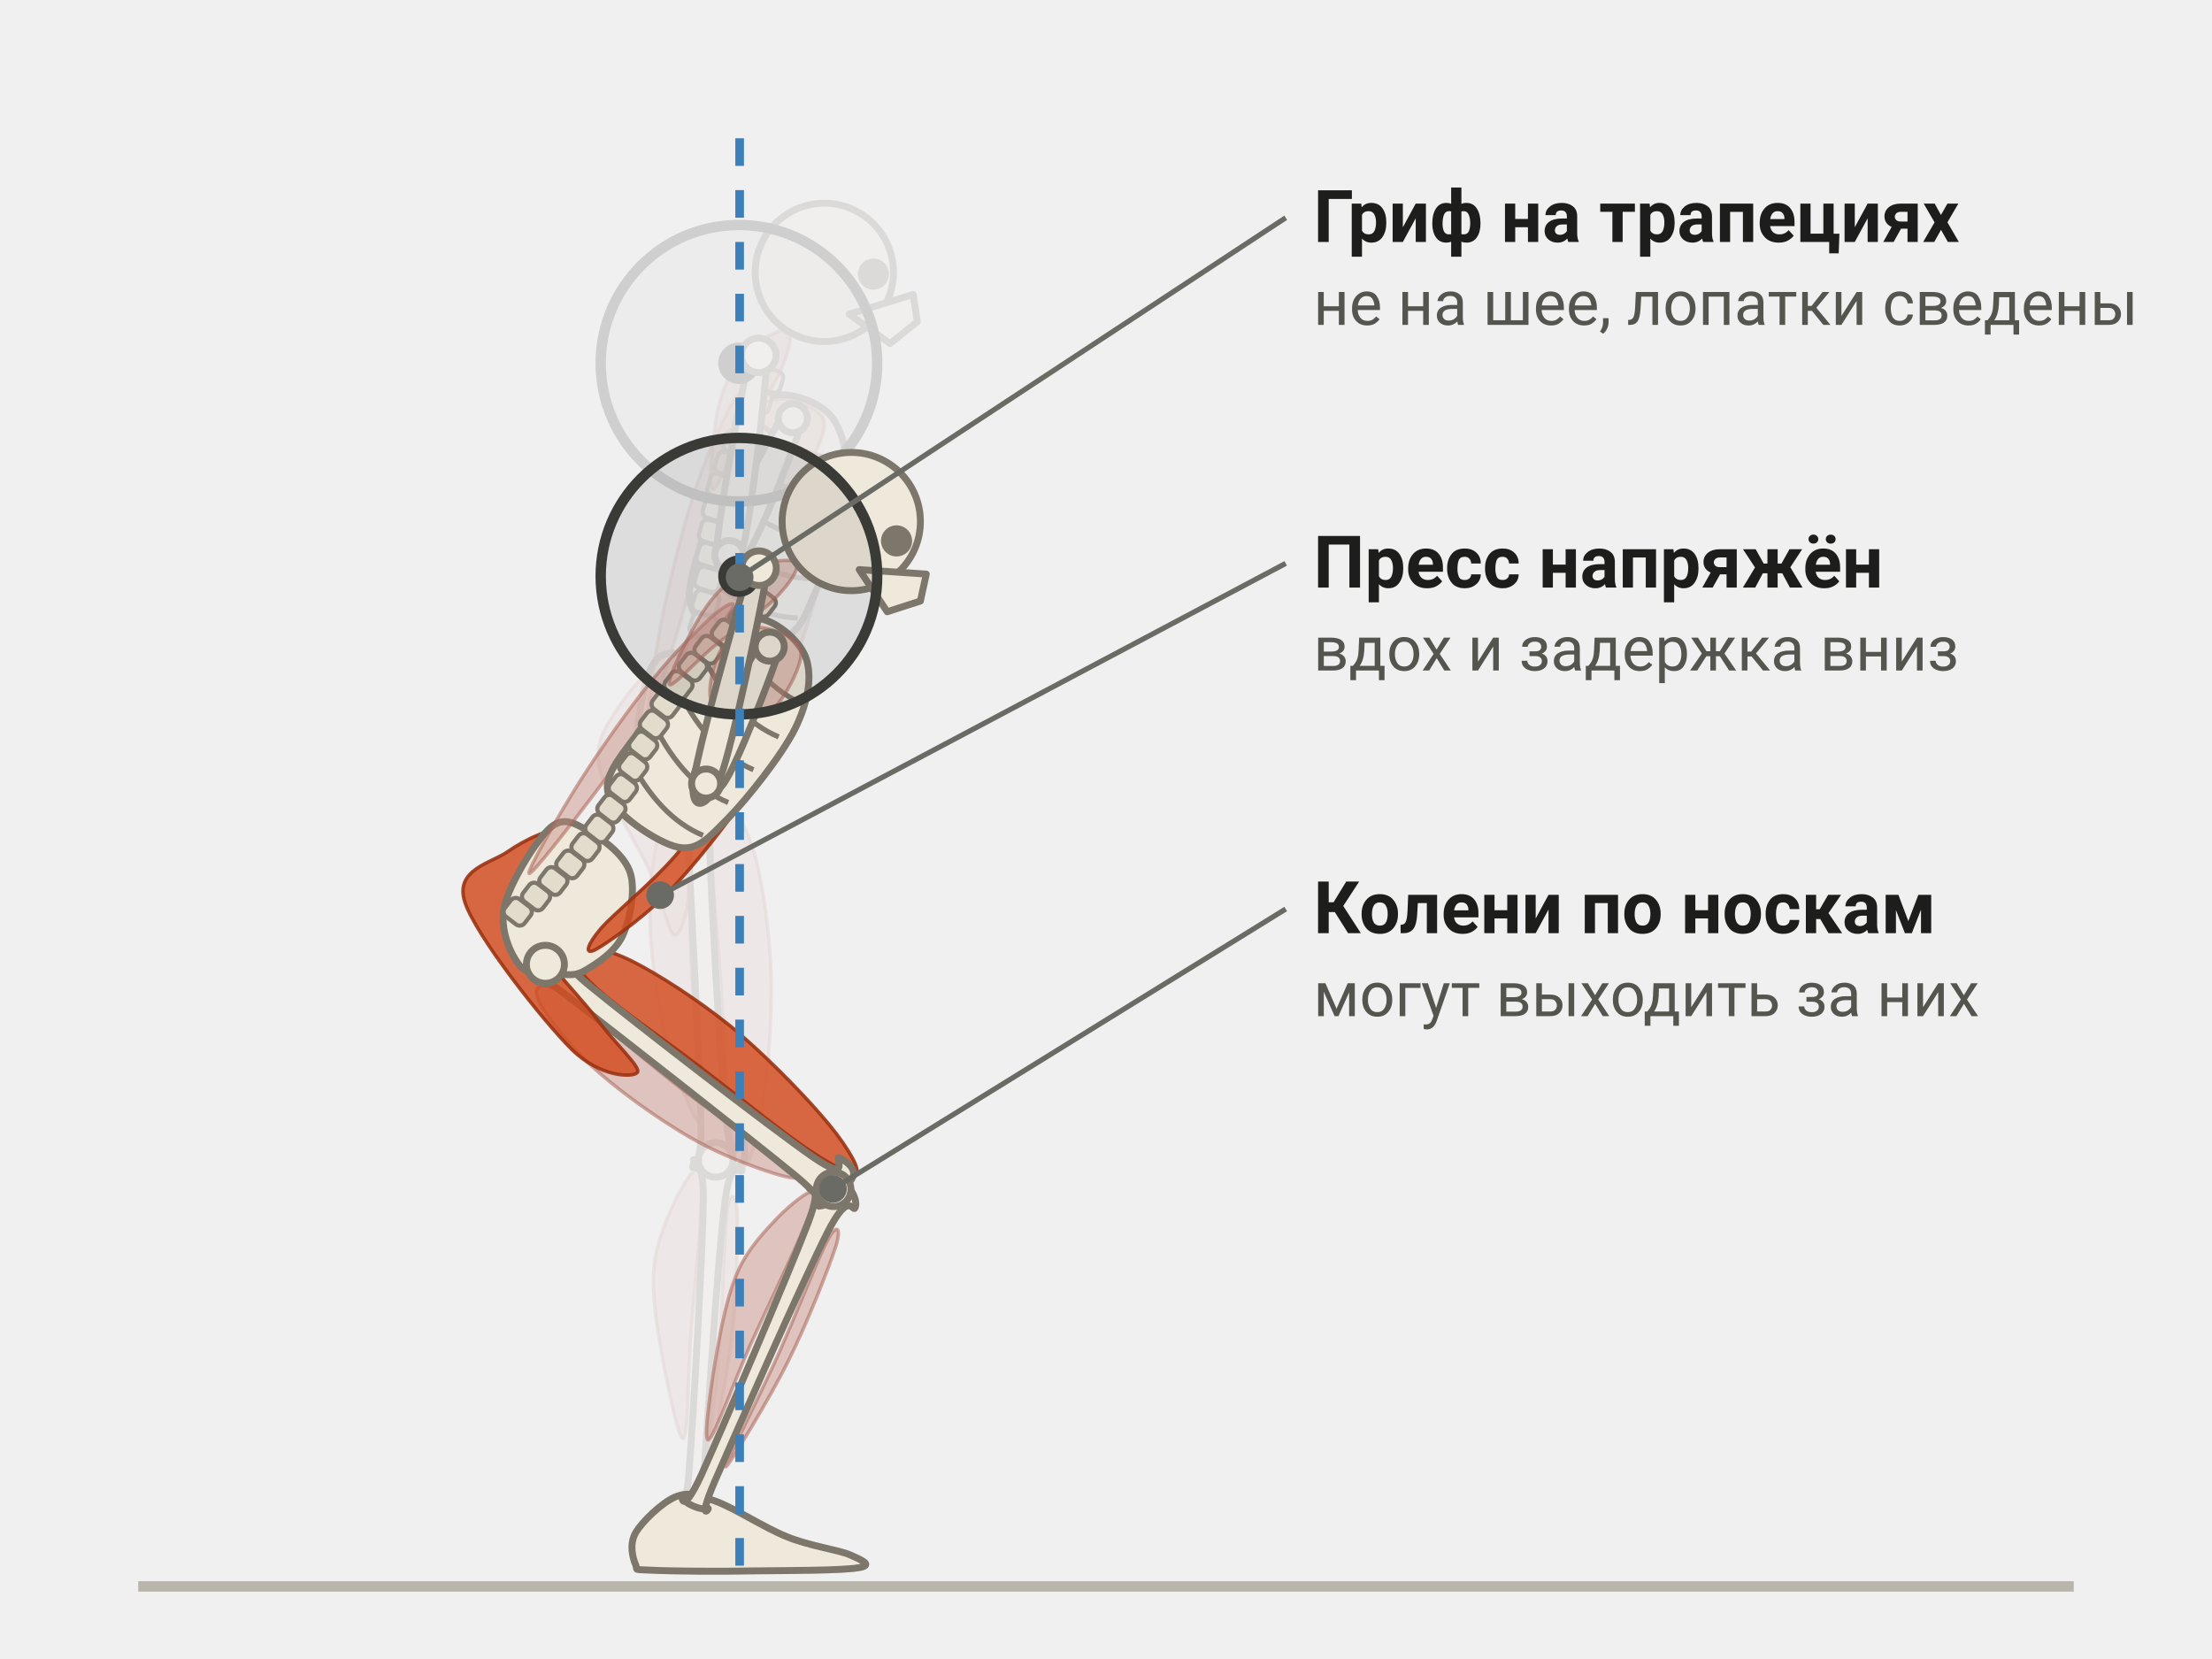
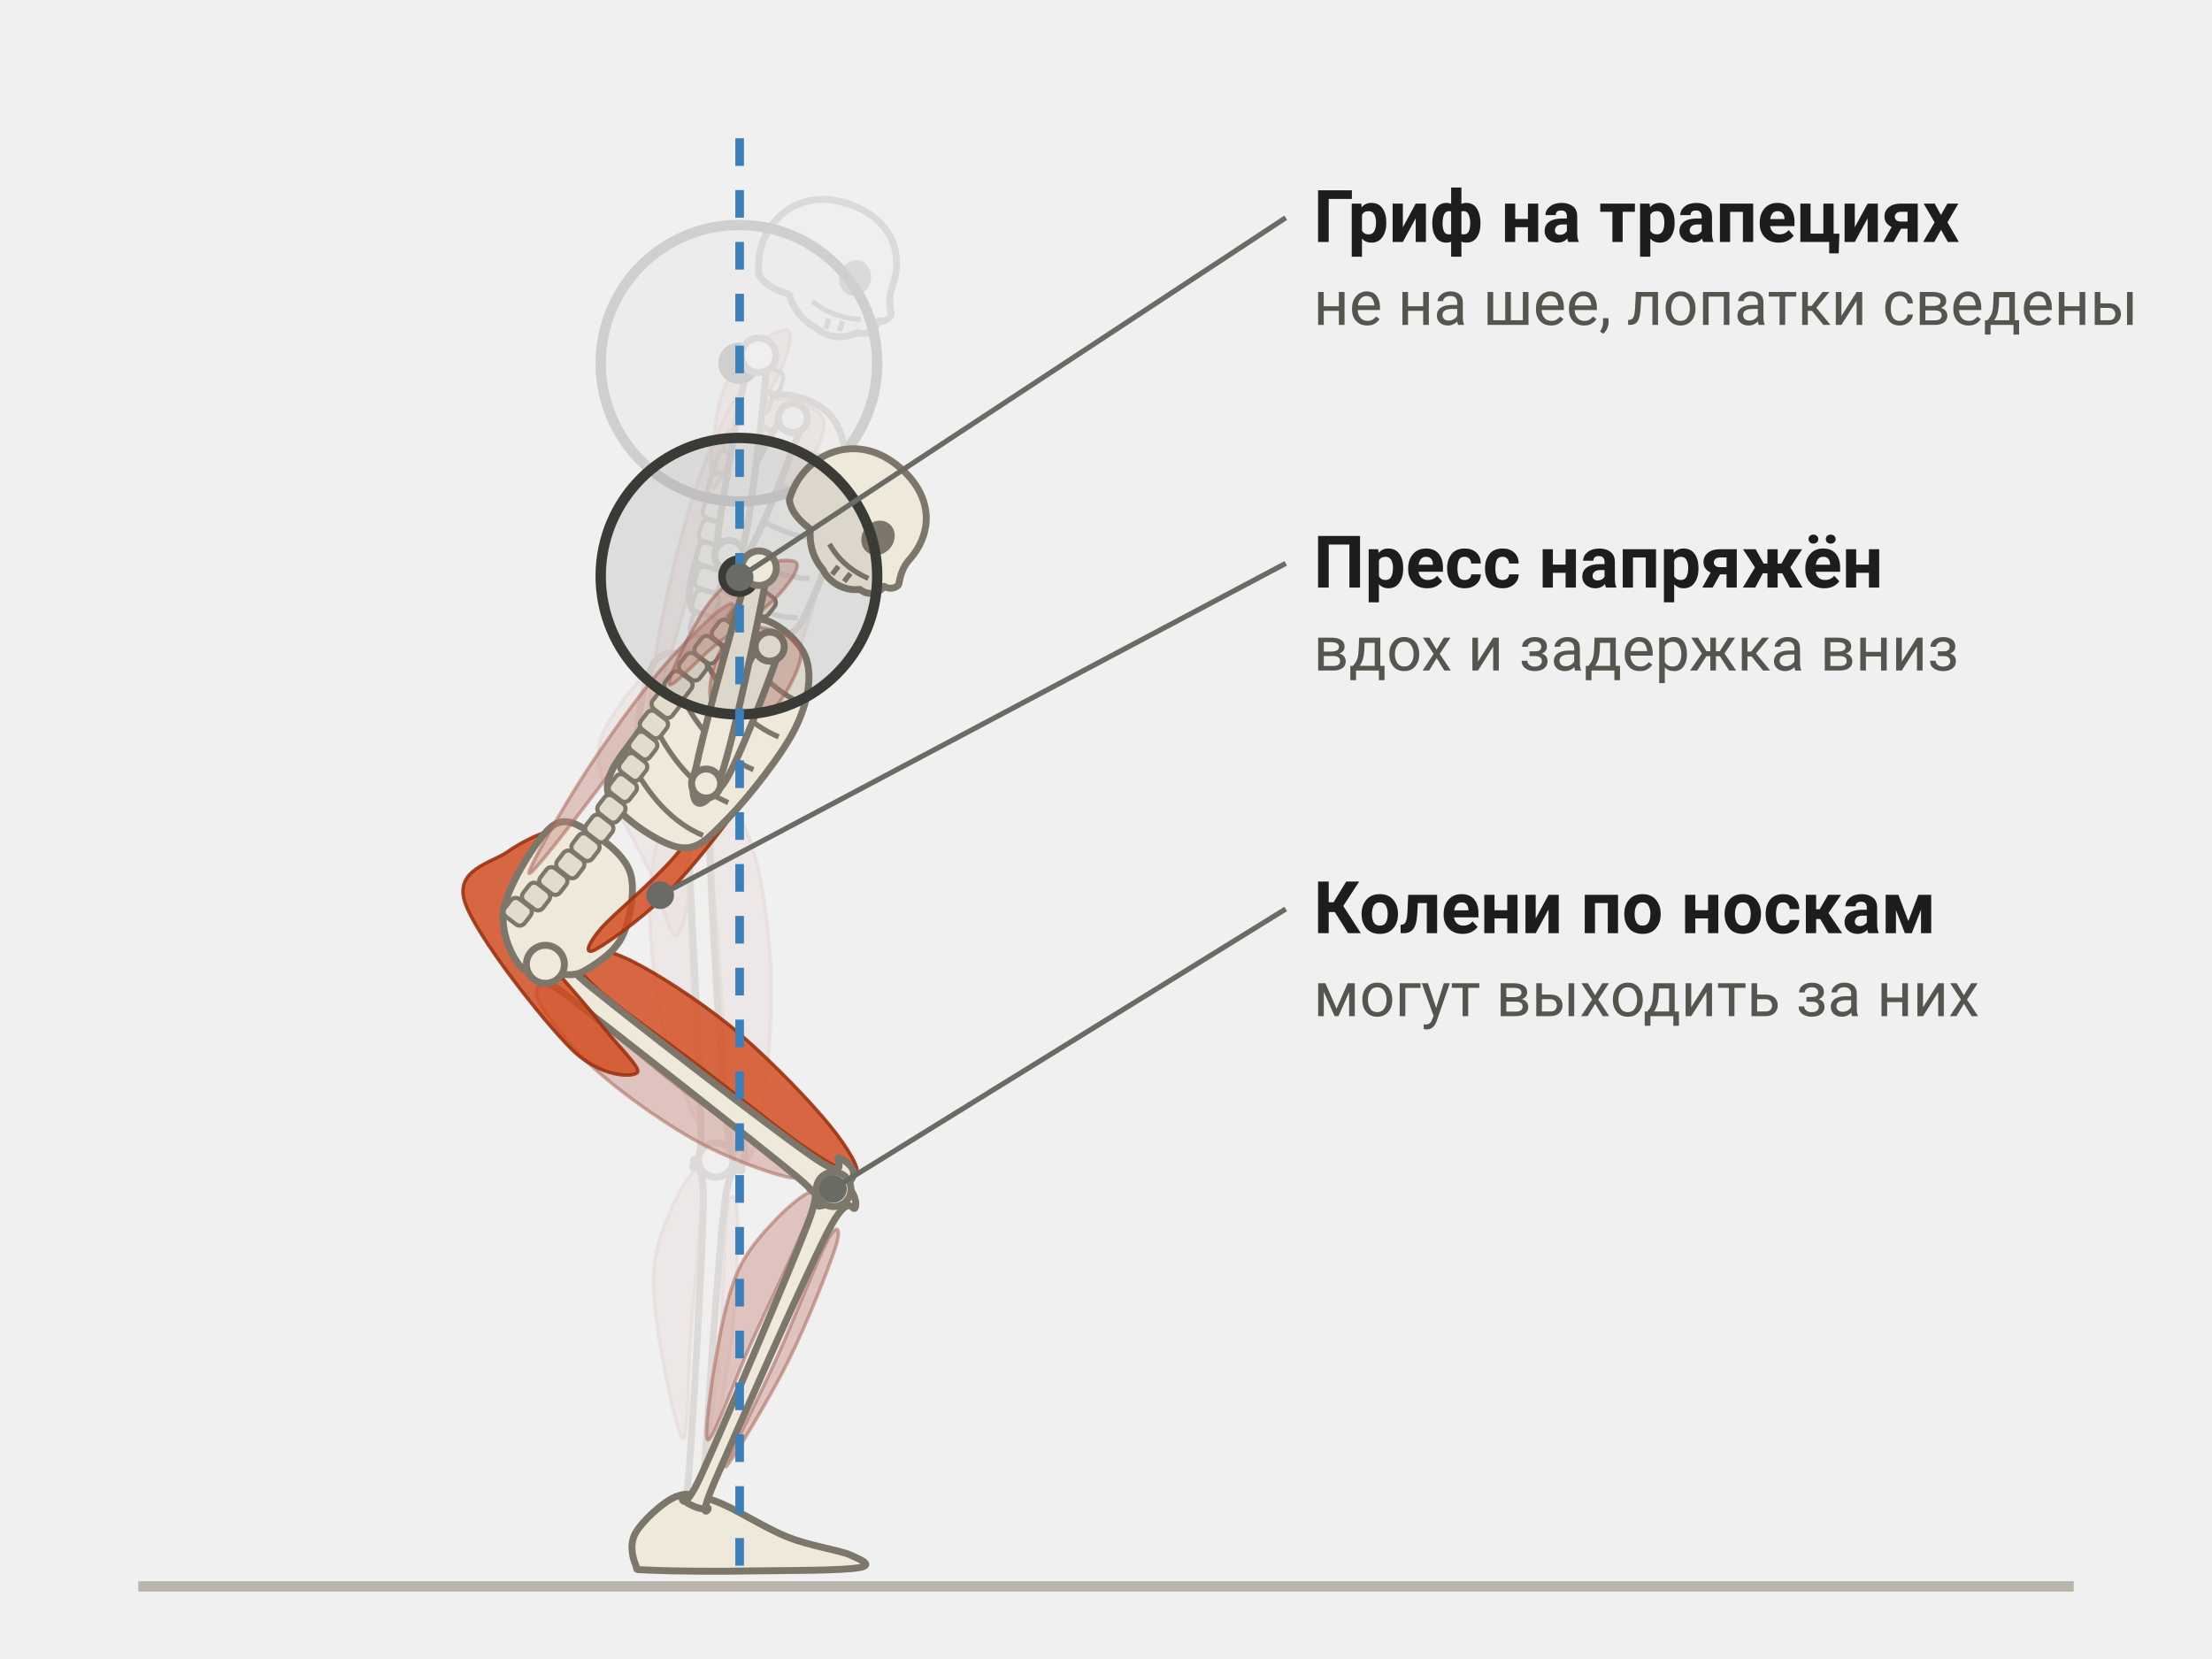
<svg xmlns="http://www.w3.org/2000/svg" viewBox="0 0 640 480" role="img" aria-label="Главные ориентиры приседа со штангой на одной картинке.">
  <style>
.bone{fill:#efe9dc;stroke:#7d776b;stroke-width:2;stroke-linejoin:round}
.joint{fill:#efe9dc;stroke:#7d776b;stroke-width:2}
.vert{fill:#e2dccd;stroke:#7d776b;stroke-width:1.2}
.m{fill:#c7867a;fill-opacity:.42;stroke:#a9665a;stroke-opacity:.55;stroke-width:1}
.on{fill:#d2491d;fill-opacity:.82;stroke:#9c3412;stroke-opacity:.9}
.plate{fill:#3a3a37;fill-opacity:.1;stroke:#3a3a37;stroke-width:3}
.bar{fill:#3a3a37}
.ghost{opacity:.18}
.ground{stroke:#b9b5aa;stroke-width:3}
.guide{stroke:#3d7fb8;stroke-width:2.5;stroke-dasharray:8 7;fill:none}
.arrow{stroke:#d2491d;stroke-width:5;fill:none;stroke-linecap:round;marker-end:url(#ah)}
.ahead{fill:#d2491d}
.lead{stroke:#6b6b66;stroke-width:1.5;fill:none}
.t{font:600 21px system-ui,-apple-system,"Segoe UI",Roboto,sans-serif;fill:#1d1d1b}
.s{font:400 18px system-ui,-apple-system,"Segoe UI",Roboto,sans-serif;fill:#55554f}
.ok{fill:#2e8b57}.bad{fill:#c0392b}
.balloon{fill:#3d7fb8;fill-opacity:.25;stroke:#3d7fb8;stroke-width:2}
@media (prefers-color-scheme:dark){
.bone,.joint{fill:#d9d3c4;stroke:#3b3934}.vert{fill:#c9c2b2;stroke:#3b3934}
.plate{fill:#ecebe6;fill-opacity:.12;stroke:#bdbbb3}.bar{fill:#bdbbb3}
.t{fill:#ecebe6}.s{fill:#a9a8a1}.lead{stroke:#9a9993}.ground{stroke:#55534d}
.arrow{stroke:#f0703f}.ahead{fill:#f0703f}.on{fill:#f0703f}
}
</style>
  <defs>
    <marker id="ah" viewBox="0 0 10 10" refX="6" refY="5" markerWidth="4" markerHeight="4" orient="auto">
      <path class="ahead" d="M0 0L10 5L0 10z" />
    </marker>
  </defs>
  <style>
.small{font-size:15px}
.barfill{fill:#d2491d}.track{stroke:#d9d5ca;stroke-width:3}
.card{fill:#f3f1ea;stroke:#e2ded2}.dot{fill:#d2491d}
.okc{fill:#2e8b57}.badc{fill:#c0392b}.mark{stroke:#fff;stroke-width:3.5;fill:none;stroke-linecap:round}
.num{fill:#d2491d}.numt{font:700 18px system-ui,-apple-system,"Segoe UI",Roboto,sans-serif;fill:#fff}
@media (prefers-color-scheme:dark){.barfill,.dot,.num{fill:#f0703f}.track{stroke:#3a3934}.card{fill:#26262a;stroke:#34343a}}
</style>
  <line class="ground" x1="40" y1="459" x2="600" y2="459" />
  <g class="ghost">
    <path class="bone" d="M183.9 452.7C183.1 450.9 182.0 446.8 183.9 443.5C185.8 440.2 191.6 434.7 195.4 433.1C199.2 431.6 201.5 432.4 206.9 434.3C212.3 436.2 221.1 442.0 227.6 444.6C234.1 447.3 242.6 448.4 246.0 449.9C249.4 451.4 252.9 452.9 248.3 453.6C243.7 454.4 228.4 454.4 218.4 454.5C208.4 454.7 194.2 454.6 188.5 454.3C182.8 454.0 184.7 454.5 183.9 452.7Z" />
    <path class="m" d="M197.7 416.2C196.3 416.9 192.7 398.6 191.2 390.3C189.8 382.1 188.6 373.8 189.2 366.9C189.8 360.0 192.5 353.7 194.6 349.0C196.7 344.2 200.4 338.1 201.8 338.3C203.2 338.6 203.1 342.6 202.8 350.6C202.5 358.5 200.7 374.9 199.9 385.9C199.0 396.8 199.2 415.4 197.7 416.2Z" />
    <path class="m" d="M205.2 421.7C205.8 421.8 210.4 398.4 211.8 386.7C213.1 375.0 213.6 357.4 213.3 351.3C213.1 345.2 211.3 344.2 210.4 350.1C209.6 355.9 209.2 374.5 208.3 386.5C207.5 398.4 204.6 421.7 205.2 421.7Z" />
    <path class="bone" d="M204.3 434.9C205.5 433.6 202.8 441.2 203.7 426.7C204.6 412.2 207.8 362.8 209.7 348.0C211.5 333.3 214.9 340.8 214.7 338.2C214.5 335.7 210.8 332.9 208.4 332.7C206.0 332.5 201.3 334.7 200.5 337.2C199.7 339.7 203.7 332.7 203.5 347.6C203.3 362.4 200.5 411.9 199.3 426.4C198.2 440.9 195.6 432.9 196.5 434.3C197.3 435.7 203.1 436.1 204.3 434.9Z" />
    <path class="m" d="M203.3 325.2C202.0 328.0 194.8 309.8 192.3 299.3C189.7 288.9 188.0 273.1 188.0 262.5C188.0 251.9 190.4 239.8 192.2 235.8C193.9 231.8 197.0 230.8 198.3 238.6C199.6 246.5 199.3 268.6 200.2 283.0C201.0 297.5 204.6 322.5 203.3 325.2Z" />
    <path class="m" d="M215.4 337.3C217.1 336.7 219.6 328.3 220.9 319.0C222.2 309.8 223.5 293.6 223.1 281.8C222.7 270.0 220.8 256.5 218.6 248.2C216.4 239.8 212.0 232.1 209.9 231.7C207.8 231.3 206.3 237.2 206.0 245.6C205.8 254.1 207.6 269.8 208.4 282.6C209.3 295.4 209.8 313.6 211.0 322.7C212.2 331.8 213.8 337.9 215.4 337.3Z" />
    <path class="bone" d="M213.6 337.4C215.9 336.6 215.7 333.1 215.1 331.0C214.5 328.9 211.8 339.3 210.2 324.9C208.5 310.5 205.8 260.0 205.3 244.6C204.8 229.3 207.6 235.7 207.2 232.9C206.8 230.1 204.4 228.1 202.8 227.8C201.2 227.5 198.1 228.8 197.4 231.3C196.8 233.8 198.1 227.2 199.0 242.8C199.9 258.5 202.5 309.8 202.8 325.3C203.2 340.8 199.3 333.9 201.1 336.0C202.9 338.0 211.3 338.3 213.6 337.4Z" />
    <circle class="joint" cx="207.1" cy="335.6" r="5" />
    <path class="m" d="M191.9 193.4C190.2 190.8 182.8 198.8 179.7 203.5C176.6 208.2 172.0 213.5 173.3 221.5C174.7 229.6 184.3 243.7 187.9 251.9C191.6 260.1 193.4 270.7 195.4 270.6C197.3 270.5 200.3 259.9 199.4 251.3C198.5 242.7 191.2 228.7 189.9 219.0C188.7 209.4 193.6 196.0 191.9 193.4Z" />
    <path class="bone" d="M194.6 232.9C191.1 230.8 185.5 225.4 184.5 218.6C183.5 211.9 186.1 197.3 188.8 192.5C191.4 187.6 196.0 189.0 200.4 189.7C204.8 190.4 212.0 192.5 215.1 196.6C218.3 200.7 219.8 209.0 219.5 214.2C219.2 219.3 215.4 224.4 213.2 227.2C210.9 230.1 209.0 230.4 205.9 231.3C202.8 232.3 198.2 235.0 194.6 232.9Z" />
    <circle class="joint" cx="201.5" cy="230.0" r="5.5" />
    <path class="m" d="M213.3 221.0C215.6 218.6 222.5 208.2 226.4 200.0C230.2 191.8 234.0 179.8 236.3 171.7C238.6 163.7 240.5 154.9 240.4 151.7C240.2 148.6 237.8 146.8 235.3 152.7C232.8 158.6 229.1 176.9 225.4 187.2C221.7 197.5 214.9 209.0 212.8 214.7C210.8 220.3 211.1 223.5 213.3 221.0Z" />
    <path class="m" d="M187.7 207.1C186.9 206.9 189.7 188.0 191.9 177.2C194.1 166.4 197.7 152.3 200.9 142.4C204.1 132.5 208.7 122.5 211.1 118.0C213.5 113.5 216.0 111.1 215.2 115.5C214.4 119.8 209.2 133.4 206.2 144.0C203.2 154.5 200.3 168.2 197.2 178.7C194.1 189.3 188.6 207.4 187.7 207.1Z" />
    <path class="bone rib" d="M201.0 177.4C197.3 172.5 201.2 164.1 203.2 155.6C205.2 147.0 209.5 132.9 213.0 126.1C216.5 119.2 219.6 115.3 224.2 114.4C228.8 113.5 237.2 116.2 240.6 120.6C244.0 124.9 245.5 132.0 244.7 140.6C243.9 149.1 239.1 164.3 235.8 171.6C232.6 179.0 231.0 183.7 225.2 184.7C219.4 185.6 204.6 182.2 201.0 177.4Z" />
    <path class="lead" style="stroke:#7d776b" d="M202.7 165.4Q217.0 178.4 230.8 178.8" />
    <path class="lead" style="stroke:#7d776b" d="M206.1 153.9Q220.4 167.0 234.2 167.4" />
    <path class="lead" style="stroke:#7d776b" d="M209.5 142.5Q223.9 155.5 237.7 155.9" />
    <path class="lead" style="stroke:#7d776b" d="M213.0 131.0Q227.3 144.1 241.1 144.5" />
    <path class="lead" style="stroke:#7d776b" d="M216.4 119.6Q230.7 132.6 244.5 133.0" />
    <rect class="vert" x="185.1" y="215.4" width="7.2" height="6.4" rx="1.8" transform="rotate(16.7 188.7 218.6)" />
    <rect class="vert" x="188.4" y="209.4" width="7.2" height="6.4" rx="1.8" transform="rotate(16.7 192.0 212.6)" />
    <rect class="vert" x="191.5" y="203.4" width="7.2" height="6.4" rx="1.8" transform="rotate(16.7 195.1 206.6)" />
    <rect class="vert" x="194.3" y="197.2" width="7.2" height="6.4" rx="1.8" transform="rotate(16.7 197.9 200.4)" />
    <rect class="vert" x="196.6" y="190.9" width="7.2" height="6.4" rx="1.8" transform="rotate(16.7 200.2 194.1)" />
    <rect class="vert" x="198.5" y="184.5" width="7.2" height="6.4" rx="1.8" transform="rotate(16.7 202.1 187.7)" />
    <rect class="vert" x="199.8" y="177.9" width="7.2" height="6.4" rx="1.8" transform="rotate(16.7 203.4 181.1)" />
    <rect class="vert" x="200.6" y="171.2" width="7.2" height="6.4" rx="1.8" transform="rotate(16.7 204.2 174.4)" />
    <rect class="vert" x="201.3" y="164.4" width="7.2" height="6.4" rx="1.8" transform="rotate(16.7 204.9 167.6)" />
    <rect class="vert" x="201.8" y="157.5" width="7.2" height="6.4" rx="1.8" transform="rotate(16.7 205.4 160.7)" />
    <rect class="vert" x="202.5" y="150.8" width="7.2" height="6.4" rx="1.8" transform="rotate(16.7 206.1 154.0)" />
    <rect class="vert" x="203.6" y="144.1" width="7.2" height="6.4" rx="1.8" transform="rotate(16.7 207.2 147.3)" />
    <rect class="vert" x="205.0" y="137.5" width="7.2" height="6.4" rx="1.8" transform="rotate(16.7 208.6 140.7)" />
    <rect class="vert" x="207.1" y="131.1" width="7.2" height="6.4" rx="1.8" transform="rotate(16.7 210.7 134.3)" />
    <rect class="vert" x="209.6" y="124.9" width="7.2" height="6.4" rx="1.8" transform="rotate(16.7 213.2 128.1)" />
    <rect class="vert" x="212.6" y="118.8" width="7.2" height="6.4" rx="1.8" transform="rotate(16.7 216.2 122.0)" />
    <rect class="vert" x="215.8" y="112.8" width="7.2" height="6.4" rx="1.8" transform="rotate(16.7 219.4 116.0)" />
    <rect class="vert" x="219.1" y="106.8" width="7.2" height="6.4" rx="1.8" transform="rotate(16.7 222.7 110.0)" />
    <path class="m" d="M206.0 141.4C204.9 139.9 206.4 123.6 208.0 117.1C209.7 110.5 212.6 105.5 215.9 102.0C219.2 98.4 226.3 94.7 227.9 95.6C229.6 96.5 228.1 102.3 225.8 107.4C223.5 112.6 217.6 120.8 214.3 126.5C211.0 132.1 207.1 143.0 206.0 141.4Z" />
-     <circle class="bone" cx="238.5" cy="78.8" r="20" />
-     <path class="bone" d="M245.7 90.9L257.5 99.4L265.4 93.1L264.2 85.2Z" />
-     <circle cx="252.7" cy="79.3" r="4.5" fill="#7d776b" />
+     <g class="head" transform="matrix(0.958 0.286 -0.282 0.959 238.5 78.8)">
+       <path class="bone" d="M-18 6C-23 -6 -16 -21 0 -21C14 -21 21 -12 20 -1C20 2 21 4 22 6C22 8 20 9 19 9C19 12 17 14 14 14C11 17 6 18 2 16C-3 15 -6 12 -8 9C-13 9 -16 8 -18 6Z" />
+       <ellipse cx="9" cy="-1" rx="4.6" ry="5.2" fill="#7d776b" />
+       <path class="lead" style="stroke:#7d776b" d="M-1 9Q6 12 14 10M5 12.5v3M9 12v3" />
+     </g>
    <path class="m" d="M212.7 137.3C211.0 134.1 213.2 125.3 215.4 121.7C217.6 118.0 221.9 115.5 225.7 115.4C229.5 115.3 236.9 118.0 238.2 121.2C239.5 124.5 235.6 131.7 233.6 135.0C231.5 138.3 229.2 140.6 225.7 140.9C222.2 141.3 214.4 140.5 212.7 137.3Z" />
    <path class="bone" d="M207.2 158.8C205.6 165.3 212.0 166.3 216.0 160.6C220.1 154.8 229.1 131.1 231.4 124.3C233.7 117.6 230.8 120.6 229.8 120.2C228.8 119.7 229.3 115.2 225.6 121.6C221.8 128.0 208.8 152.4 207.2 158.8Z" />
    <path class="bone" d="M207.3 160.1C207.1 168.9 212.6 167.2 215.0 158.2C217.4 149.2 221.1 115.3 221.8 106.1C222.6 96.8 220.5 102.9 219.5 102.8C218.6 102.6 218.4 95.7 216.4 105.2C214.3 114.8 207.5 151.2 207.3 160.1Z" />
    <circle class="joint" cx="229.4" cy="121.0" r="4.2" />
    <circle class="joint" cx="211.0" cy="160.6" r="4.2" />
    <circle class="plate" cx="213.8" cy="105.1" r="40" />
    <circle class="bar" cx="213.8" cy="105.1" r="6" />
    <circle class="joint" cx="219.5" cy="102.8" r="5" />
  </g>
  <g>
    <path class="bone" d="M183.9 452.7C183.1 450.9 182.0 446.8 183.9 443.5C185.8 440.2 191.6 434.7 195.4 433.1C199.2 431.6 201.5 432.4 206.9 434.3C212.3 436.2 221.1 442.0 227.6 444.6C234.1 447.3 242.6 448.4 246.0 449.9C249.4 451.4 252.9 452.9 248.3 453.6C243.7 454.4 228.4 454.4 218.4 454.5C208.4 454.7 194.2 454.6 188.5 454.3C182.8 454.0 184.7 454.5 183.9 452.7Z" />
    <path class="m" d="M204.9 416.6C203.3 416.8 206.1 398.3 207.6 390.1C209.1 381.9 210.8 373.7 213.7 367.4C216.6 361.1 221.3 356.2 224.9 352.4C228.5 348.7 234.1 344.1 235.3 344.9C236.5 345.6 235.1 349.4 232.0 356.7C229.0 364.0 221.7 378.9 217.2 388.9C212.7 398.9 206.5 416.4 204.9 416.6Z" />
    <path class="m" d="M210.0 424.4C210.5 424.7 222.9 404.3 228.1 393.7C233.4 383.2 239.8 366.8 241.7 361.0C243.6 355.2 242.2 353.6 239.4 358.9C236.6 364.1 229.9 381.4 225.0 392.3C220.1 403.3 209.4 424.2 210.0 424.4Z" />
    <path class="bone" d="M204.6 436.4C206.2 435.7 201.1 441.9 206.8 428.6C212.6 415.3 232.6 369.9 239.4 356.6C246.1 343.4 246.8 351.6 247.5 349.2C248.2 346.7 245.6 342.8 243.4 341.8C241.3 340.9 236.1 341.3 234.5 343.4C232.8 345.4 239.0 340.2 233.7 354.1C228.4 368.0 208.9 413.6 202.9 426.8C196.8 440.0 197.2 431.6 197.5 433.3C197.8 434.9 203.0 437.2 204.6 436.4Z" />
    <path class="m" d="M230.8 340.2C232.0 342.9 213.6 336.4 204.1 331.5C194.5 326.6 181.5 317.5 173.5 310.5C165.4 303.6 157.9 293.8 156.0 289.9C154.1 286.0 155.4 283.0 162.2 287.1C169.0 291.3 185.5 306.0 196.9 314.8C208.4 323.7 229.7 337.4 230.8 340.2Z" />
    <path class="m on" d="M247.9 338.9C248.5 337.3 243.9 329.8 237.7 322.8C231.6 315.7 220.3 304.2 211.1 296.7C201.9 289.3 190.5 281.9 182.7 278.0C175.0 274.2 166.2 272.5 164.6 273.8C162.9 275.1 166.3 280.1 172.6 285.9C178.8 291.6 191.8 300.5 202.0 308.3C212.3 316.1 226.3 327.6 234.0 332.7C241.6 337.8 247.3 340.6 247.9 338.9Z" />
    <path class="bone" d="M246.8 340.4C247.7 338.1 244.9 336.0 242.9 335.0C241.0 334.1 247.0 342.9 235.1 334.7C223.2 326.5 183.2 295.5 171.3 285.8C159.4 276.1 166.1 278.1 163.7 276.6C161.3 275.1 158.2 275.6 157.0 276.6C155.7 277.7 154.6 280.8 156.1 282.9C157.5 285.0 153.4 279.8 165.8 289.4C178.2 299.0 218.6 330.6 230.6 340.5C242.5 350.5 234.8 348.9 237.5 348.9C240.2 348.8 245.9 342.7 246.8 340.4Z" />
    <circle class="joint" cx="241.2" cy="344.1" r="5" />
    <path class="m on" d="M161.8 241.4C161.2 238.3 151.4 243.2 146.9 246.4C142.3 249.7 131.4 251.5 134.5 261.0C137.6 270.6 157.1 295.4 165.4 303.6C173.7 311.8 183.2 311.8 184.4 310.3C185.6 308.8 178.1 302.2 172.5 294.6C166.9 287.0 152.6 273.5 150.9 264.6C149.1 255.8 162.5 244.4 161.8 241.4Z" />
    <path class="bone" d="M150.3 279.3C147.7 276.0 144.5 269.0 145.9 262.3C147.4 255.7 155.1 243.0 159.3 239.4C163.5 235.8 167.3 238.8 171.1 241.0C175.0 243.2 180.9 247.7 182.4 252.7C183.9 257.6 182.3 266.0 180.2 270.6C178.1 275.3 172.8 278.7 169.6 280.6C166.5 282.5 164.7 282.0 161.4 281.8C158.2 281.6 152.9 282.5 150.3 279.3Z" />
    <circle class="joint" cx="157.8" cy="279.0" r="5.5" />
    <path class="m on" d="M172.0 274.9C175.0 273.4 185.2 266.2 191.7 259.8C198.2 253.5 206.0 243.7 211.0 237.0C216.1 230.3 221.0 222.8 222.0 219.8C223.0 216.7 221.3 214.2 216.9 218.9C212.5 223.5 202.5 239.3 195.4 247.6C188.2 255.9 177.7 264.2 173.8 268.7C169.9 273.3 169.0 276.3 172.0 274.9Z" />
    <path class="m" d="M153.1 252.7C152.3 252.2 161.8 235.5 167.7 226.2C173.6 216.9 182.0 205.0 188.5 197.0C195.0 188.9 202.9 181.1 206.7 177.8C210.5 174.5 213.8 173.2 211.4 176.9C209.1 180.7 199.4 191.6 192.8 200.3C186.3 209.1 178.7 220.9 172.0 229.6C165.4 238.3 153.8 253.3 153.1 252.7Z" />
    <path class="bone rib" d="M176.0 229.7C174.3 223.8 181.0 217.4 185.9 210.1C190.8 202.8 199.9 191.2 205.6 186.0C211.3 180.9 215.6 178.3 220.2 179.1C224.8 179.9 231.7 185.5 233.3 190.7C235.0 196.0 233.8 203.2 230.0 210.9C226.2 218.5 216.3 231.0 210.7 236.7C205.0 242.4 201.9 246.3 196.1 245.1C190.3 243.9 177.7 235.5 176.0 229.7Z" />
    <path class="lead" style="stroke:#7d776b" d="M181.9 219.1Q190.6 236.4 203.4 241.7" />
    <path class="lead" style="stroke:#7d776b" d="M189.2 209.6Q197.9 226.9 210.7 232.2" />
    <path class="lead" style="stroke:#7d776b" d="M196.5 200.1Q205.2 217.4 218.0 222.7" />
    <path class="lead" style="stroke:#7d776b" d="M203.8 190.6Q212.5 207.9 225.3 213.2" />
    <path class="lead" style="stroke:#7d776b" d="M211.1 181.2Q219.8 198.5 232.6 203.8" />
    <rect class="vert" x="146.2" y="260.6" width="7.2" height="6.4" rx="1.8" transform="rotate(37.6 149.8 263.8)" />
    <rect class="vert" x="151.5" y="256.2" width="7.2" height="6.4" rx="1.8" transform="rotate(37.6 155.1 259.4)" />
    <rect class="vert" x="156.5" y="251.7" width="7.2" height="6.4" rx="1.8" transform="rotate(37.6 160.1 254.9)" />
    <rect class="vert" x="161.4" y="246.9" width="7.2" height="6.4" rx="1.8" transform="rotate(37.6 165.0 250.1)" />
    <rect class="vert" x="165.8" y="241.9" width="7.2" height="6.4" rx="1.8" transform="rotate(37.6 169.4 245.1)" />
    <rect class="vert" x="169.8" y="236.5" width="7.2" height="6.4" rx="1.8" transform="rotate(37.6 173.4 239.7)" />
    <rect class="vert" x="173.3" y="230.8" width="7.2" height="6.4" rx="1.8" transform="rotate(37.6 176.9 234.0)" />
    <rect class="vert" x="176.6" y="224.8" width="7.2" height="6.4" rx="1.8" transform="rotate(37.6 180.2 228.0)" />
    <rect class="vert" x="179.6" y="218.7" width="7.2" height="6.4" rx="1.8" transform="rotate(37.6 183.2 221.9)" />
    <rect class="vert" x="182.5" y="212.5" width="7.2" height="6.4" rx="1.8" transform="rotate(37.6 186.1 215.7)" />
    <rect class="vert" x="185.6" y="206.4" width="7.2" height="6.4" rx="1.8" transform="rotate(37.6 189.2 209.6)" />
    <rect class="vert" x="189.0" y="200.5" width="7.2" height="6.4" rx="1.8" transform="rotate(37.6 192.6 203.7)" />
    <rect class="vert" x="192.7" y="195.0" width="7.2" height="6.4" rx="1.8" transform="rotate(37.6 196.3 198.2)" />
    <rect class="vert" x="196.9" y="189.7" width="7.2" height="6.4" rx="1.8" transform="rotate(37.6 200.5 192.9)" />
    <rect class="vert" x="201.4" y="184.8" width="7.2" height="6.4" rx="1.8" transform="rotate(37.6 205.0 188.0)" />
    <rect class="vert" x="206.4" y="180.1" width="7.2" height="6.4" rx="1.8" transform="rotate(37.6 210.0 183.3)" />
    <rect class="vert" x="211.5" y="175.7" width="7.2" height="6.4" rx="1.8" transform="rotate(37.6 215.1 178.9)" />
    <rect class="vert" x="216.8" y="171.2" width="7.2" height="6.4" rx="1.8" transform="rotate(37.6 220.4 174.4)" />
    <path class="m" d="M193.6 197.9C193.1 196.0 200.3 181.4 204.2 175.8C208.0 170.3 212.5 166.7 216.9 164.5C221.3 162.4 229.2 161.4 230.4 162.8C231.6 164.3 228.2 169.2 224.2 173.2C220.3 177.2 211.8 182.7 206.7 186.9C201.6 191.0 194.0 199.7 193.6 197.9Z" />
-     <circle class="bone" cx="246.3" cy="150.9" r="20" />
-     <path class="bone" d="M248.6 164.8L256.7 177.0L266.3 173.9L268.0 166.1Z" />
-     <circle cx="259.4" cy="156.5" r="4.5" fill="#7d776b" />
+     <g class="head" transform="matrix(0.791 0.612 -0.613 0.790 246.3 150.9)">
+       <path class="bone" d="M-18 6C-23 -6 -16 -21 0 -21C14 -21 21 -12 20 -1C20 2 21 4 22 6C22 8 20 9 19 9C19 12 17 14 14 14C11 17 6 18 2 16C-3 15 -6 12 -8 9C-13 9 -16 8 -18 6Z" />
+       <ellipse cx="9" cy="-1" rx="4.6" ry="5.2" fill="#7d776b" />
+       <path class="lead" style="stroke:#7d776b" d="M-1 9Q6 12 14 10M5 12.5v3M9 12v3" />
+     </g>
    <path class="m" d="M206.0 203.4C204.3 200.2 206.5 191.5 208.7 187.8C210.9 184.2 215.2 181.6 219.0 181.5C222.8 181.5 230.2 184.1 231.5 187.4C232.8 190.6 229.0 197.8 226.9 201.1C224.8 204.4 222.5 206.7 219.0 207.1C215.5 207.5 207.7 206.6 206.0 203.4Z" />
    <path class="bone" d="M200.5 225.0C198.9 231.5 205.3 232.5 209.4 226.7C213.4 221.0 222.4 197.2 224.7 190.5C227.0 183.7 224.1 186.8 223.1 186.3C222.1 185.9 222.7 181.3 218.9 187.8C215.1 194.2 202.1 218.5 200.5 225.0Z" />
    <path class="bone" d="M200.7 225.9C199.4 235.5 205.1 234.1 208.6 224.5C212.1 214.9 219.7 178.2 221.5 168.2C223.3 158.1 220.5 164.6 219.6 164.4C218.7 164.2 219.3 156.6 216.1 166.8C213.0 177.1 202.0 216.3 200.7 225.9Z" />
    <circle class="joint" cx="222.7" cy="187.1" r="4.2" />
    <circle class="joint" cx="204.3" cy="226.7" r="4.2" />
    <circle class="plate" cx="213.8" cy="166.7" r="40" />
    <circle class="bar" cx="213.8" cy="166.7" r="6" />
    <circle class="joint" cx="219.6" cy="164.4" r="5" />
  </g>
  <line class="guide" x1="214" y1="40" x2="214" y2="455" />
  <path class="lead" d="M372 63L214 167" />
  <circle cx="214" cy="167" r="4" fill="#6b6b66" />
  <text class="t" x="380" y="70" text-anchor="start">Гриф на трапециях</text>
  <text class="s" x="380" y="94" text-anchor="start">не на шее, лопатки сведены</text>
  <path class="lead" d="M372 163L191 259" />
  <circle cx="191" cy="259" r="4" fill="#6b6b66" />
  <text class="t" x="380" y="170" text-anchor="start">Пресс напряжён</text>
  <text class="s" x="380" y="194" text-anchor="start">вдох и задержка вниз</text>
  <path class="lead" d="M372 263L241 344" />
  <circle cx="241" cy="344" r="4" fill="#6b6b66" />
  <text class="t" x="380" y="270" text-anchor="start">Колени по носкам</text>
  <text class="s" x="380" y="294" text-anchor="start">могут выходить за них</text>
</svg>
